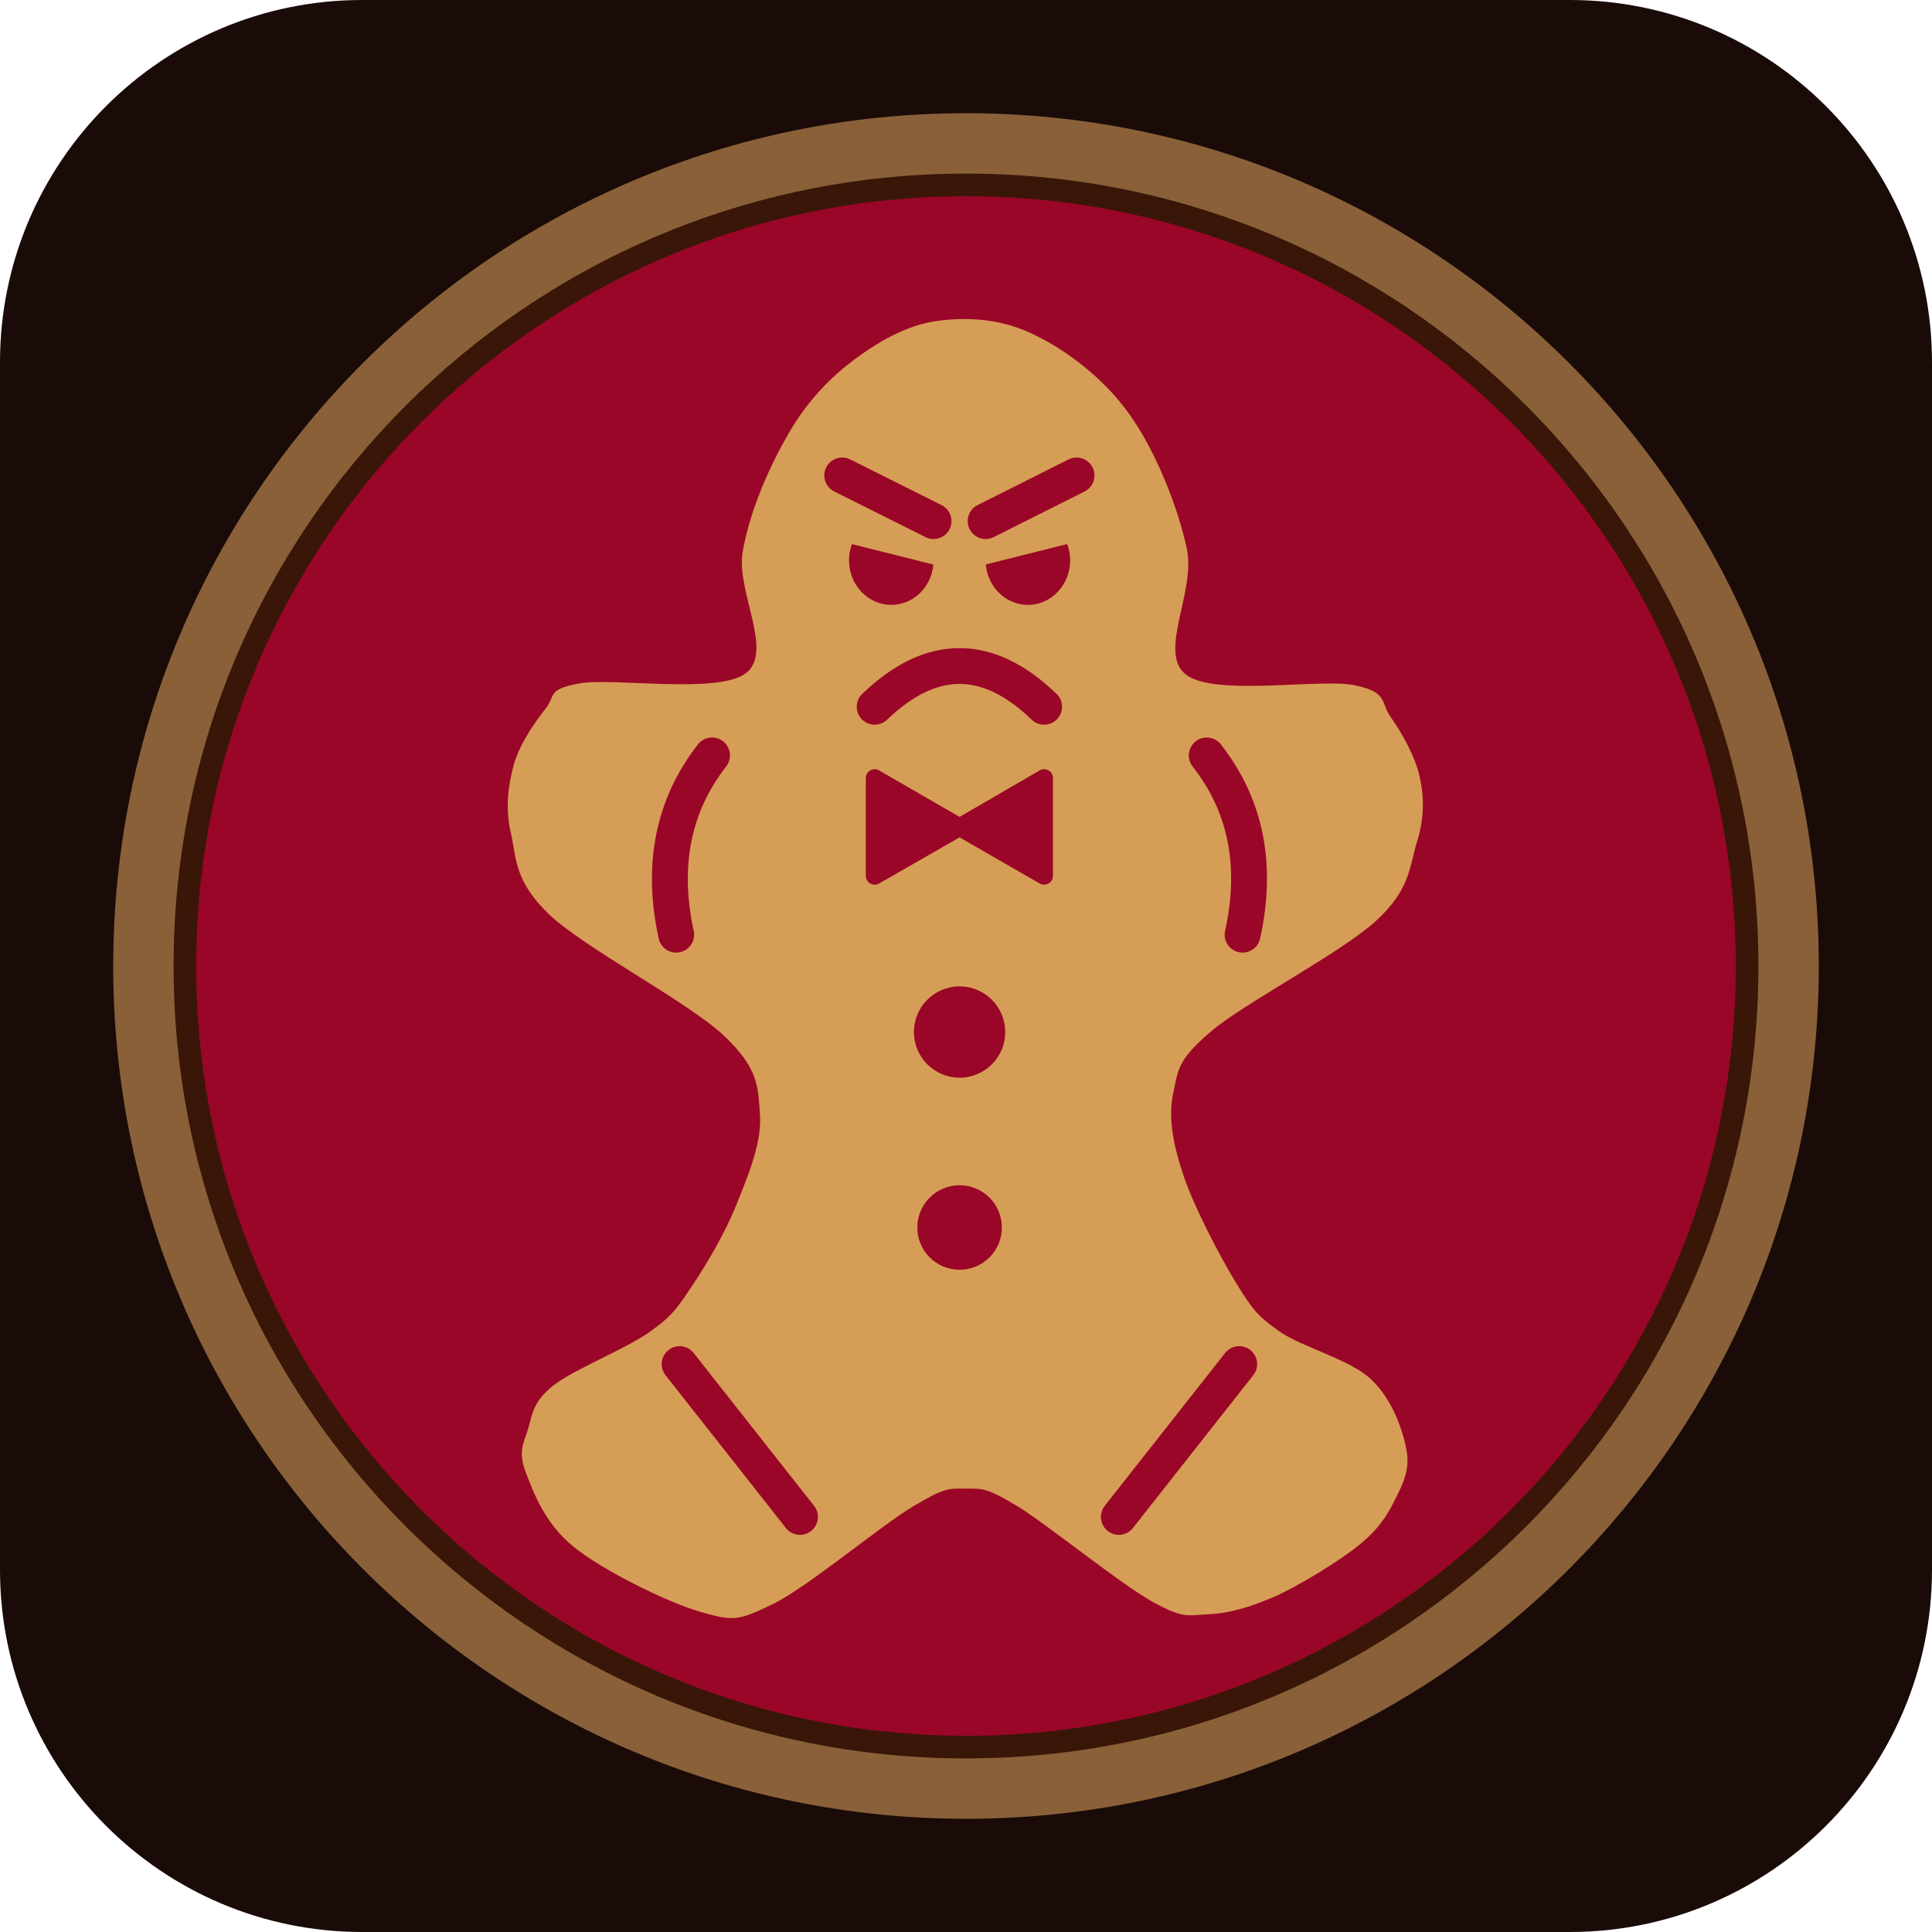
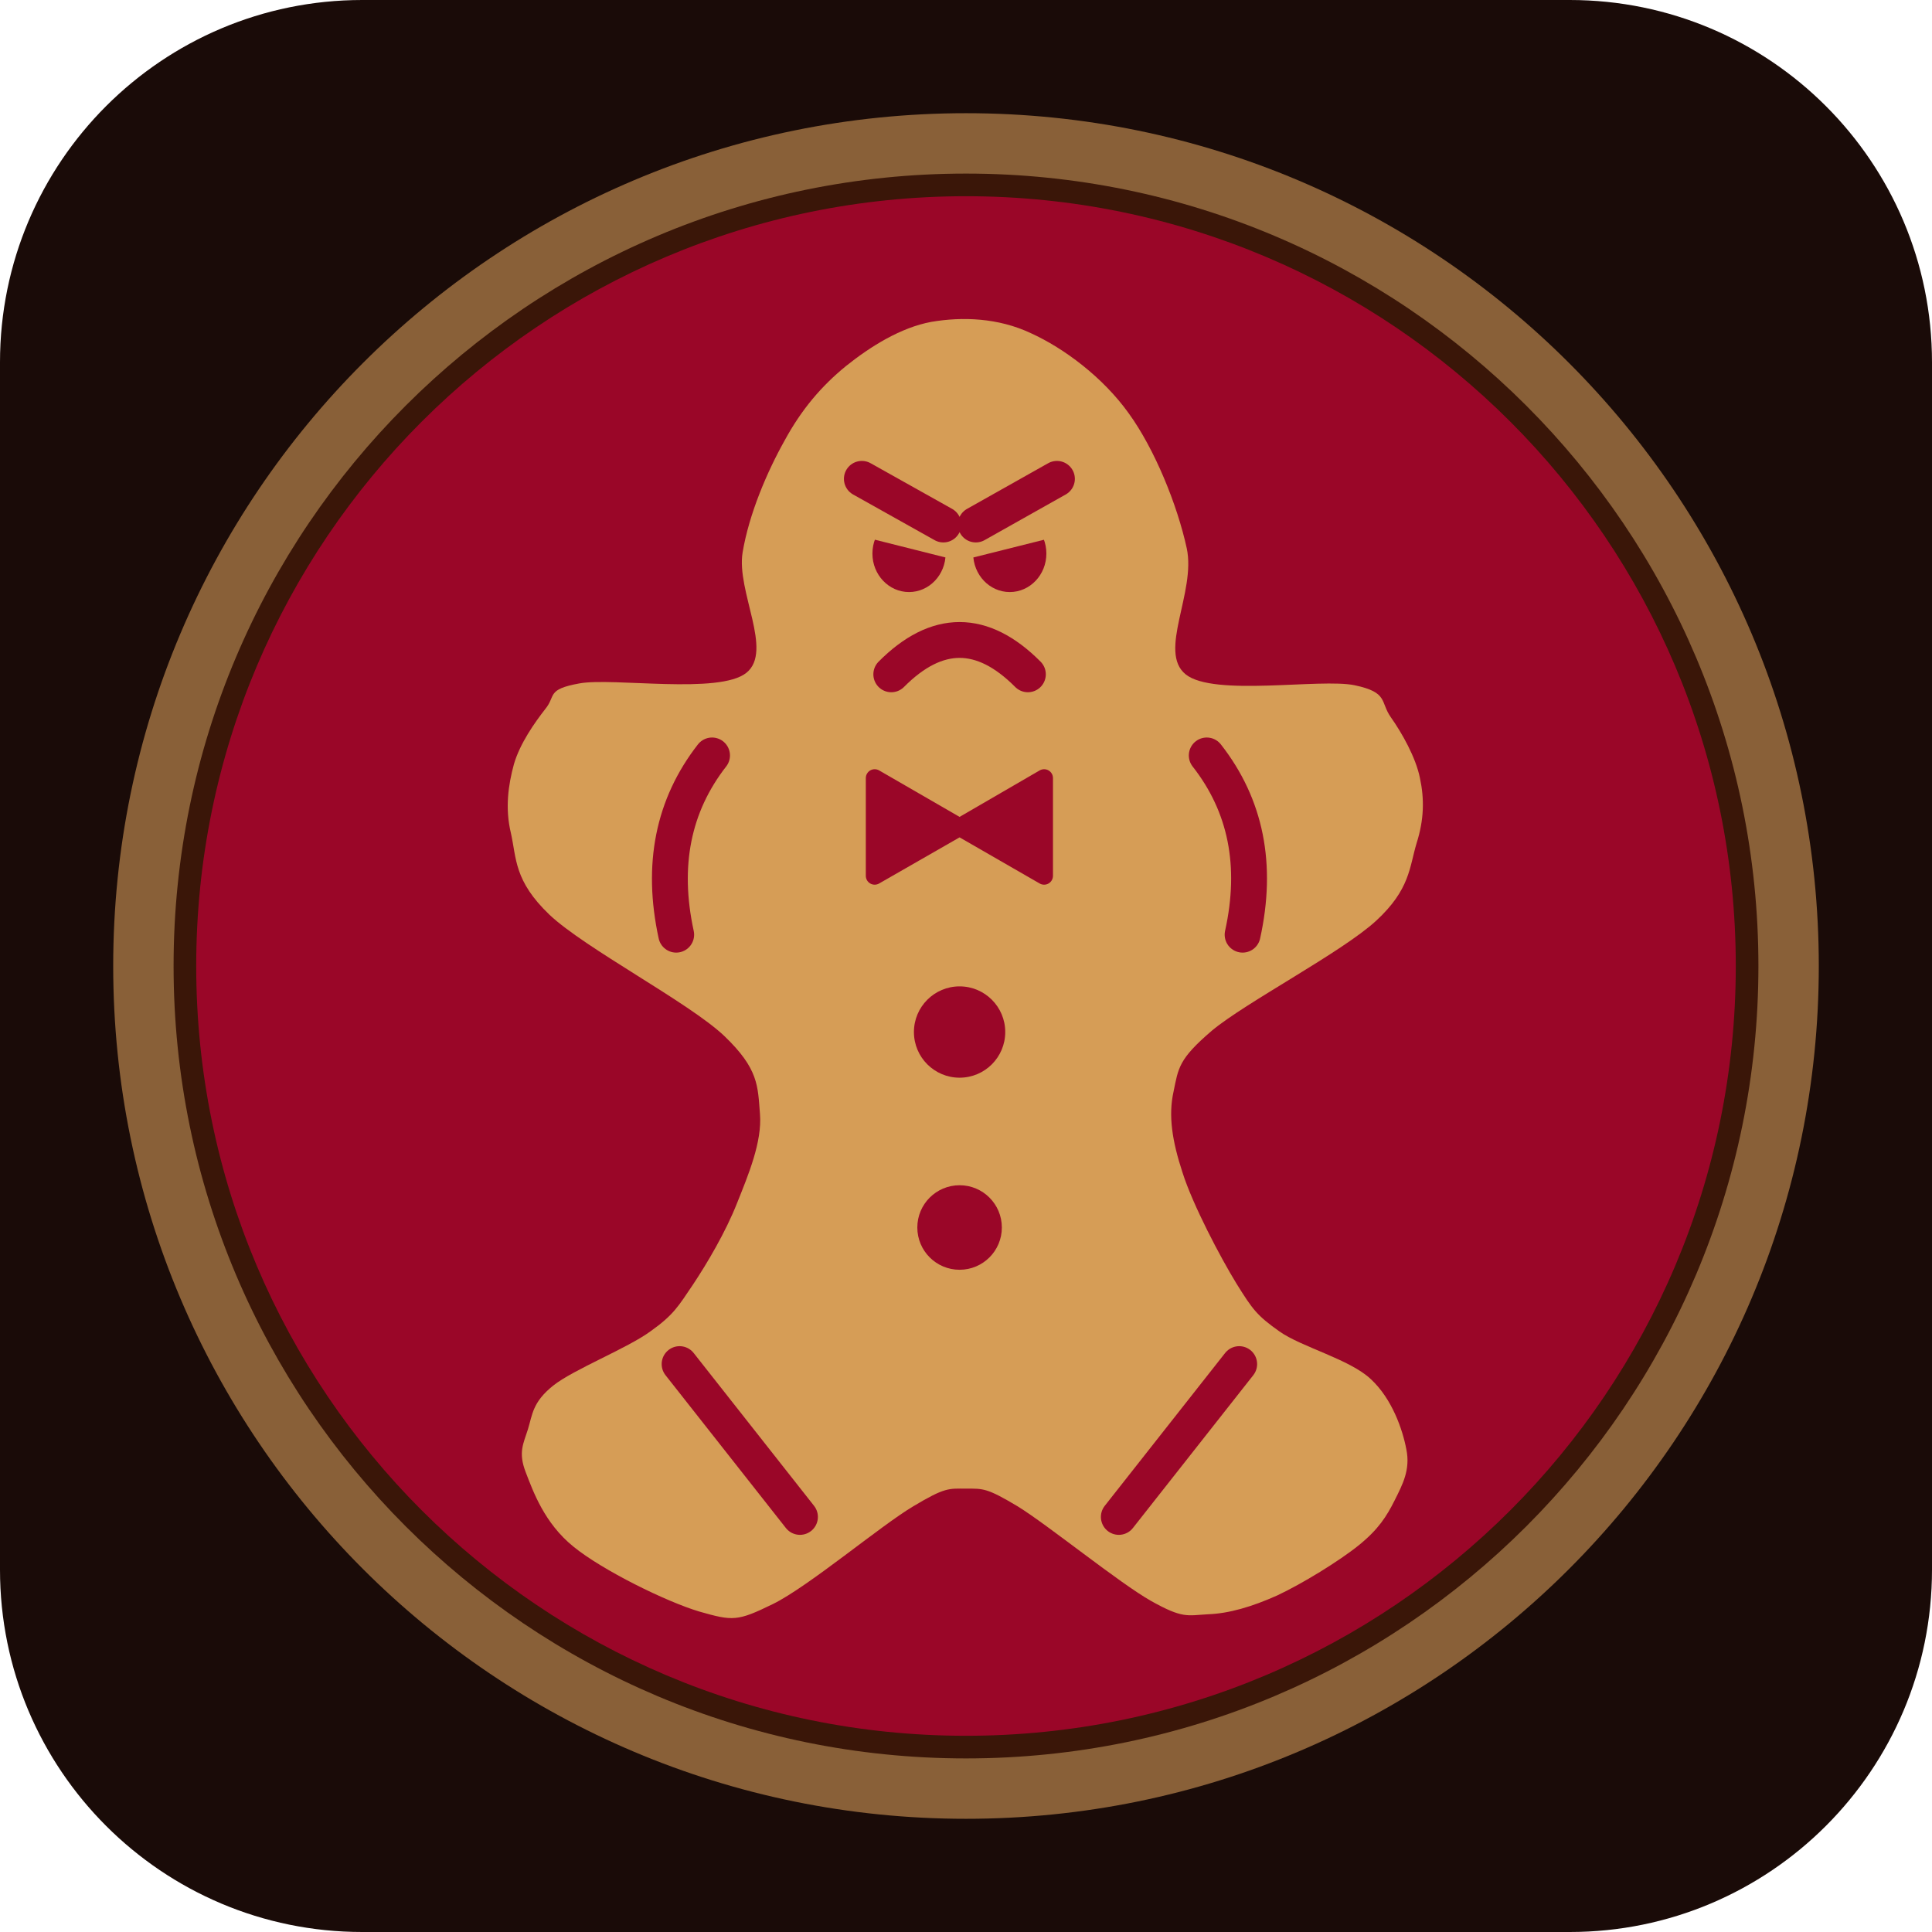
<svg xmlns="http://www.w3.org/2000/svg" viewBox="0 0 512 512">
  <rect width="512" height="512" rx="96" fill="#1a0b08" />
  <circle cx="256" cy="256" r="226" fill="#896038" />
  <circle cx="256" cy="256" r="210" fill="#3a1608" />
  <circle cx="256" cy="256" r="204" fill="#9a0628" />
  <path fill="#d69d56" d="M320.1 427.8C314.6 428.1 313.5 429.0 305.1 424.3C296.6 419.5 277.8 404.2 269.7 399.2C261.5 394.3 260.6 394.5 256.0 394.5C251.4 394.5 250.5 394.1 242.0 399.2C233.4 404.3 214.2 420.5 204.8 425.1C195.4 429.7 194.2 429.6 185.4 427.1C176.6 424.5 159.6 416.1 152.0 409.9C144.3 403.7 141.3 395.3 139.3 390.1C137.3 384.9 138.7 382.6 139.9 378.8C141.1 374.9 141.1 371.6 146.6 367.2C152.0 362.9 166.3 357.3 172.4 352.8C178.6 348.4 179.8 346.1 183.6 340.5C187.4 334.8 192.3 326.5 195.3 318.9C198.3 311.4 202.0 302.6 201.4 295.2C200.8 287.8 201.1 283.3 191.9 274.5C182.6 265.7 155.0 251.3 145.6 242.4C136.2 233.4 136.9 227.5 135.4 220.8C133.8 214.2 134.7 208.0 136.2 202.5C137.8 197.0 141.7 191.5 144.5 187.9C147.4 184.4 144.7 182.7 153.6 181.1C162.5 179.5 190.6 184.1 197.8 178.3C205.0 172.5 195.1 156.7 196.8 146.4C198.5 136.2 203.3 125.0 207.9 116.8C212.4 108.5 217.7 102.3 224.2 97.0C230.7 91.8 238.7 86.8 246.8 85.3C255.0 83.9 264.5 84.2 273.2 88.3C282.0 92.3 292.3 100.0 299.1 109.5C306.0 119.0 312.0 133.8 314.5 145.3C317.0 156.9 306.8 172.7 314.2 178.7C321.6 184.7 349.9 179.7 359.0 181.6C368.0 183.5 365.7 186.0 368.6 190.1C371.5 194.2 375.2 200.7 376.3 206.2C377.5 211.8 377.4 217.2 375.4 223.5C373.5 229.8 373.7 235.7 364.7 244.0C355.7 252.3 330.2 265.6 321.2 273.1C312.3 280.7 312.3 283.0 311.0 289.3C309.6 295.6 310.6 302.3 313.4 310.8C316.1 319.3 323.4 333.2 327.7 340.2C332.0 347.1 333.1 348.6 339.0 352.8C344.9 357.0 357.7 360.2 363.3 365.5C368.9 370.7 371.7 378.8 372.7 384.1C373.8 389.5 371.7 393.4 369.6 397.6C367.5 401.8 365.3 405.3 360.1 409.5C354.9 413.7 345.1 419.7 338.5 422.8C331.8 425.8 325.7 427.6 320.1 427.8Z" />
  <g fill="none" stroke="#9a0628" stroke-width="9.5" stroke-linecap="round" stroke-linejoin="round">
-     <path d="M223.2 126.0L247.4 138.1M285.3 126.0L261.2 138.1" />
-     <path d="M231.8 187.3Q254.3 165.7 276.7 187.3" />
+     <path d="M228.4 126.9L250.0 139.0M280.1 126.9L258.6 139.0" />
+     <path d="M236.2 178.7Q254.3 160.5 272.4 178.7" />
    <path d="M188.7 200.2Q173.2 220.1 179.2 247.7M319.8 200.2Q335.4 220.1 329.3 247.7" />
    <path d="M180.1 361.5L212.0 402.0M328.4 361.5L296.5 402.0" />
  </g>
  <g fill="#9a0628">
    <clipPath id="eL">
-       <path d="M218.2 142.3L254.1 151.3L254.1 170.9L218.2 170.9Z" />
+       <path d="M225.4 141.4L256.4 149.2L256.4 166.1L225.4 166.1Z" />
    </clipPath>
-     <ellipse cx="236.2" cy="148.5" rx="11.2" ry="11.8" clip-path="url(#eL)" />
+     <ellipse cx="240.9" cy="146.7" rx="9.7" ry="10.2" clip-path="url(#eL)" />
    <clipPath id="eR">
-       <path d="M254.4 151.3L290.3 142.3L290.3 170.9L254.4 170.9Z" />
+       <path d="M252.1 149.2L283.2 141.4L283.2 166.1L252.1 166.1Z" />
    </clipPath>
-     <ellipse cx="272.4" cy="148.5" rx="11.2" ry="11.8" clip-path="url(#eR)" />
+     <ellipse cx="267.6" cy="146.7" rx="9.7" ry="10.2" clip-path="url(#eR)" />
  </g>
  <g fill="#9a0628" stroke="#9a0628" stroke-linejoin="round">
    <path d="M231.8 206.2L254.3 219.2L276.7 206.2L276.7 232.1L254.3 219.2L231.8 232.1Z" stroke-width="4.7" />
    <circle cx="254.3" cy="273.5" r="12.1" stroke="none" />
    <circle cx="254.3" cy="325.3" r="11.2" stroke="none" />
  </g>
</svg>
